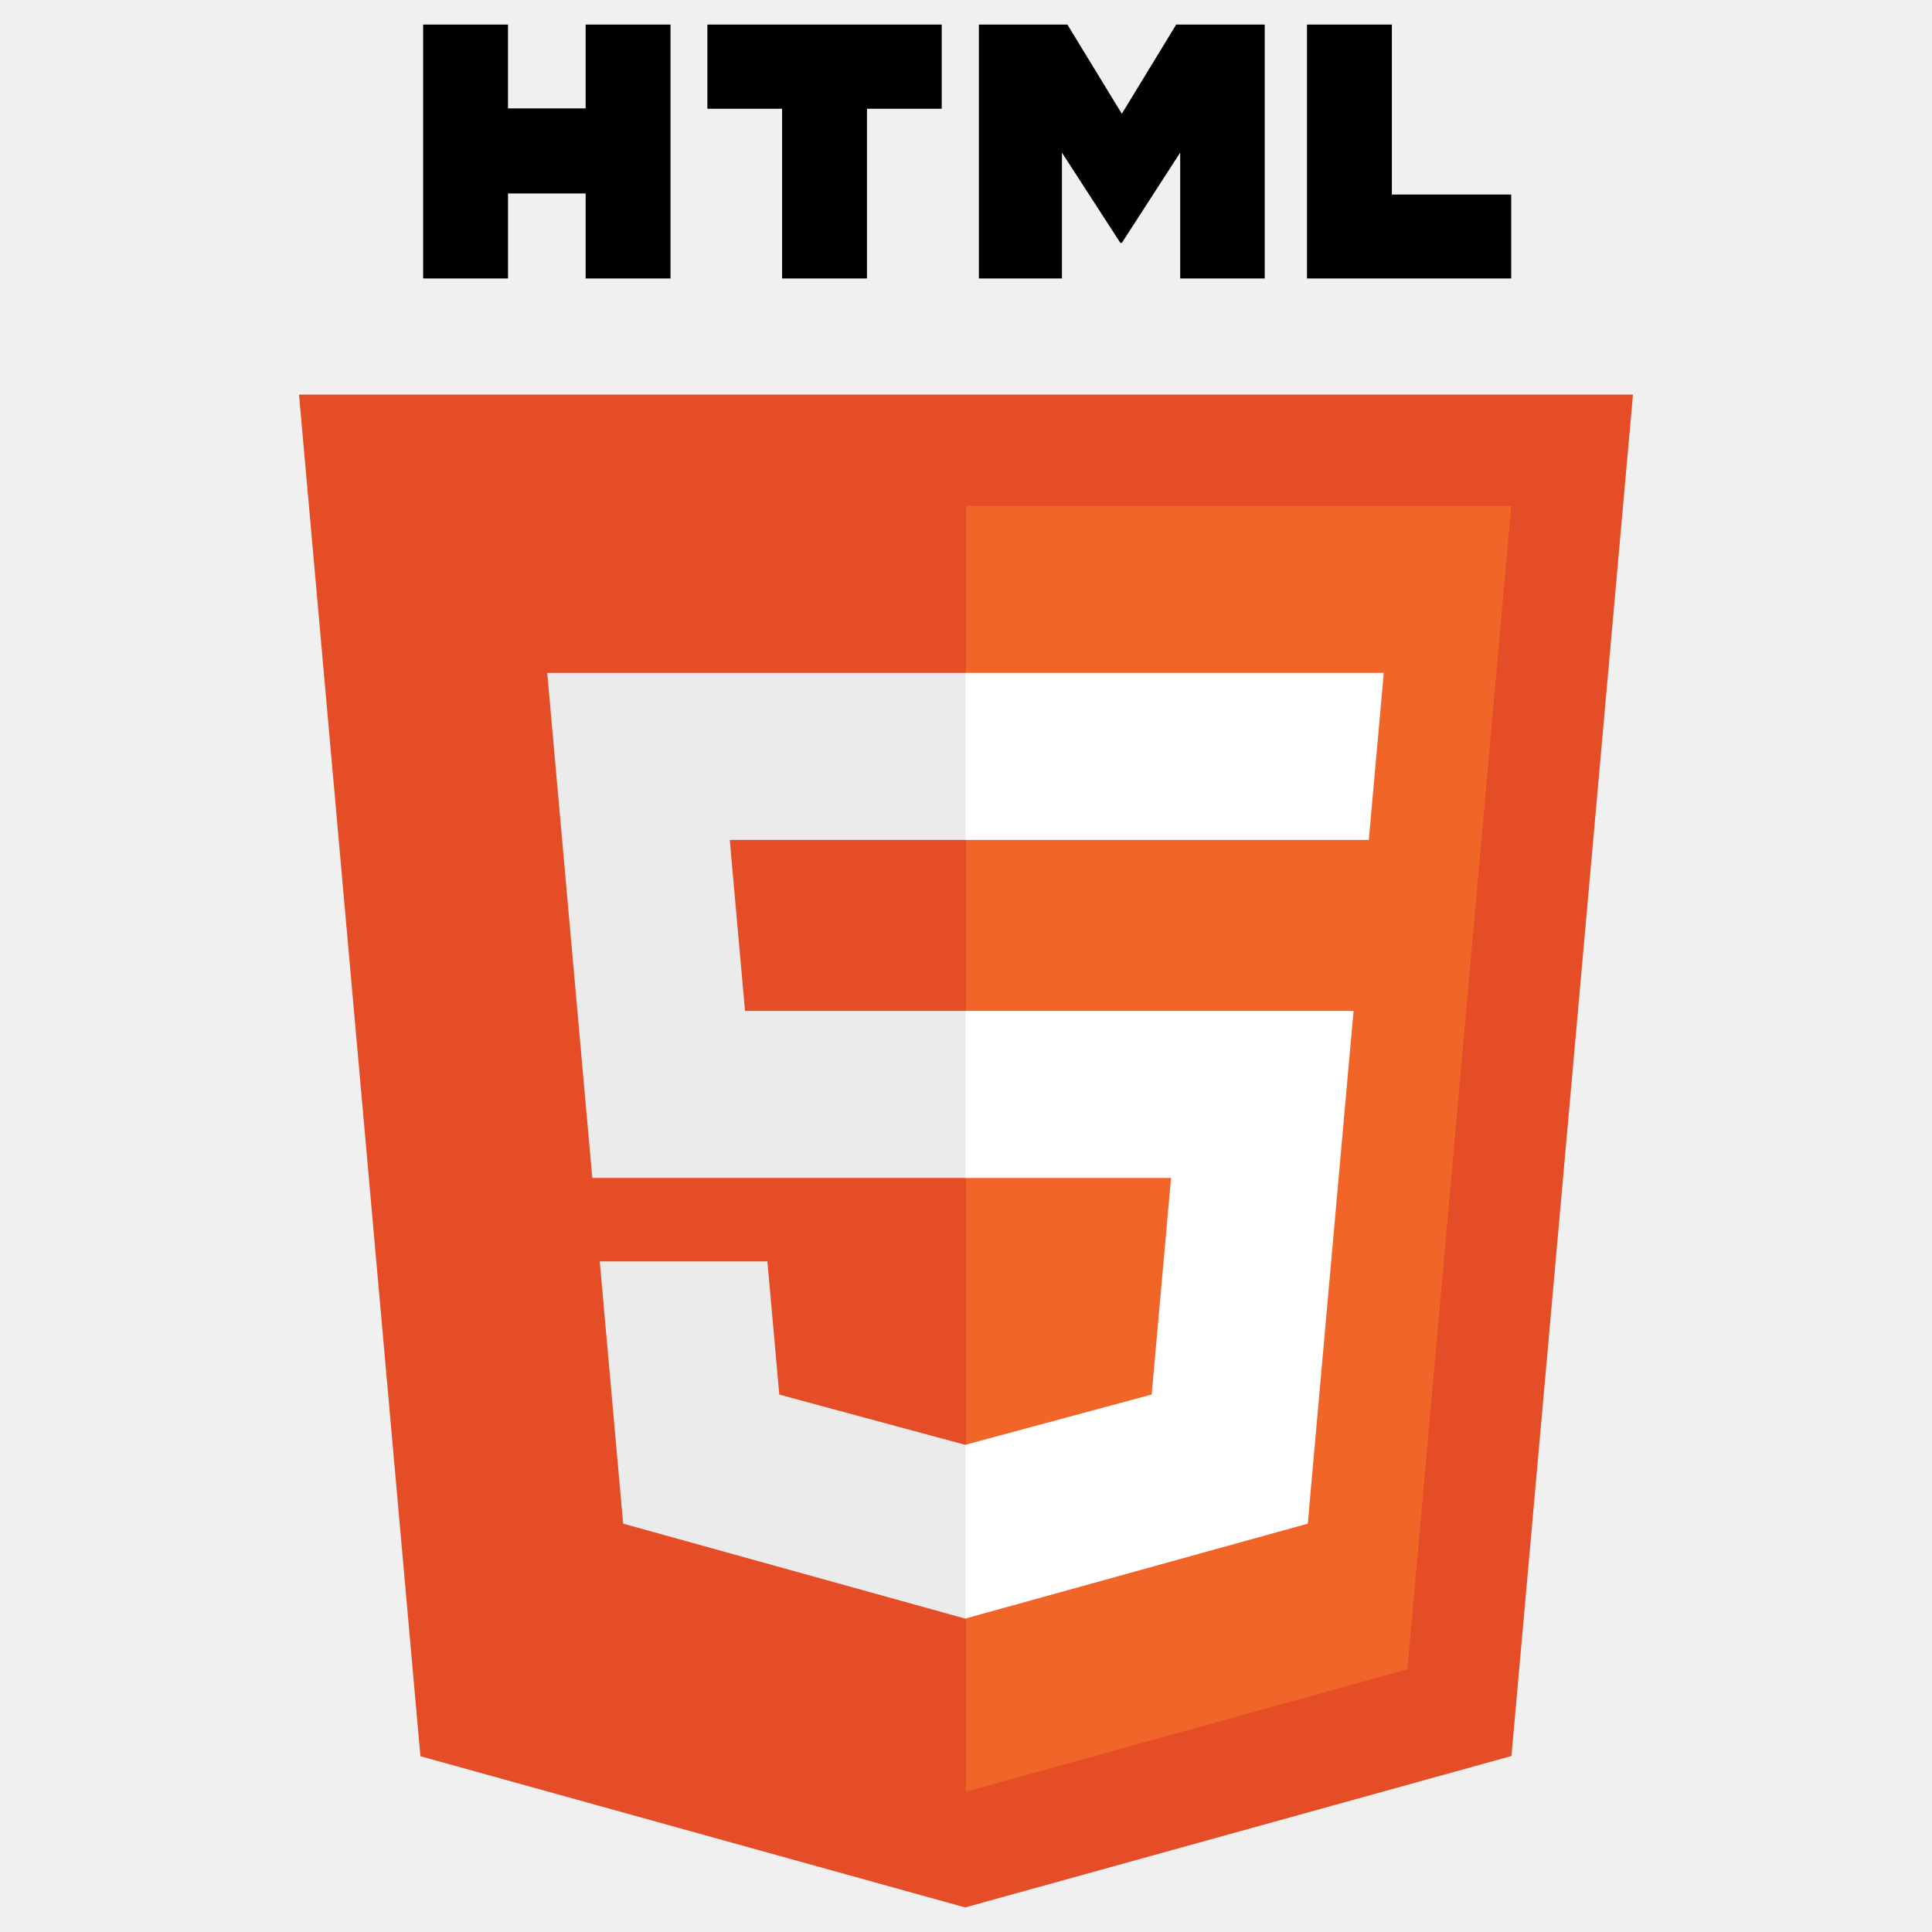
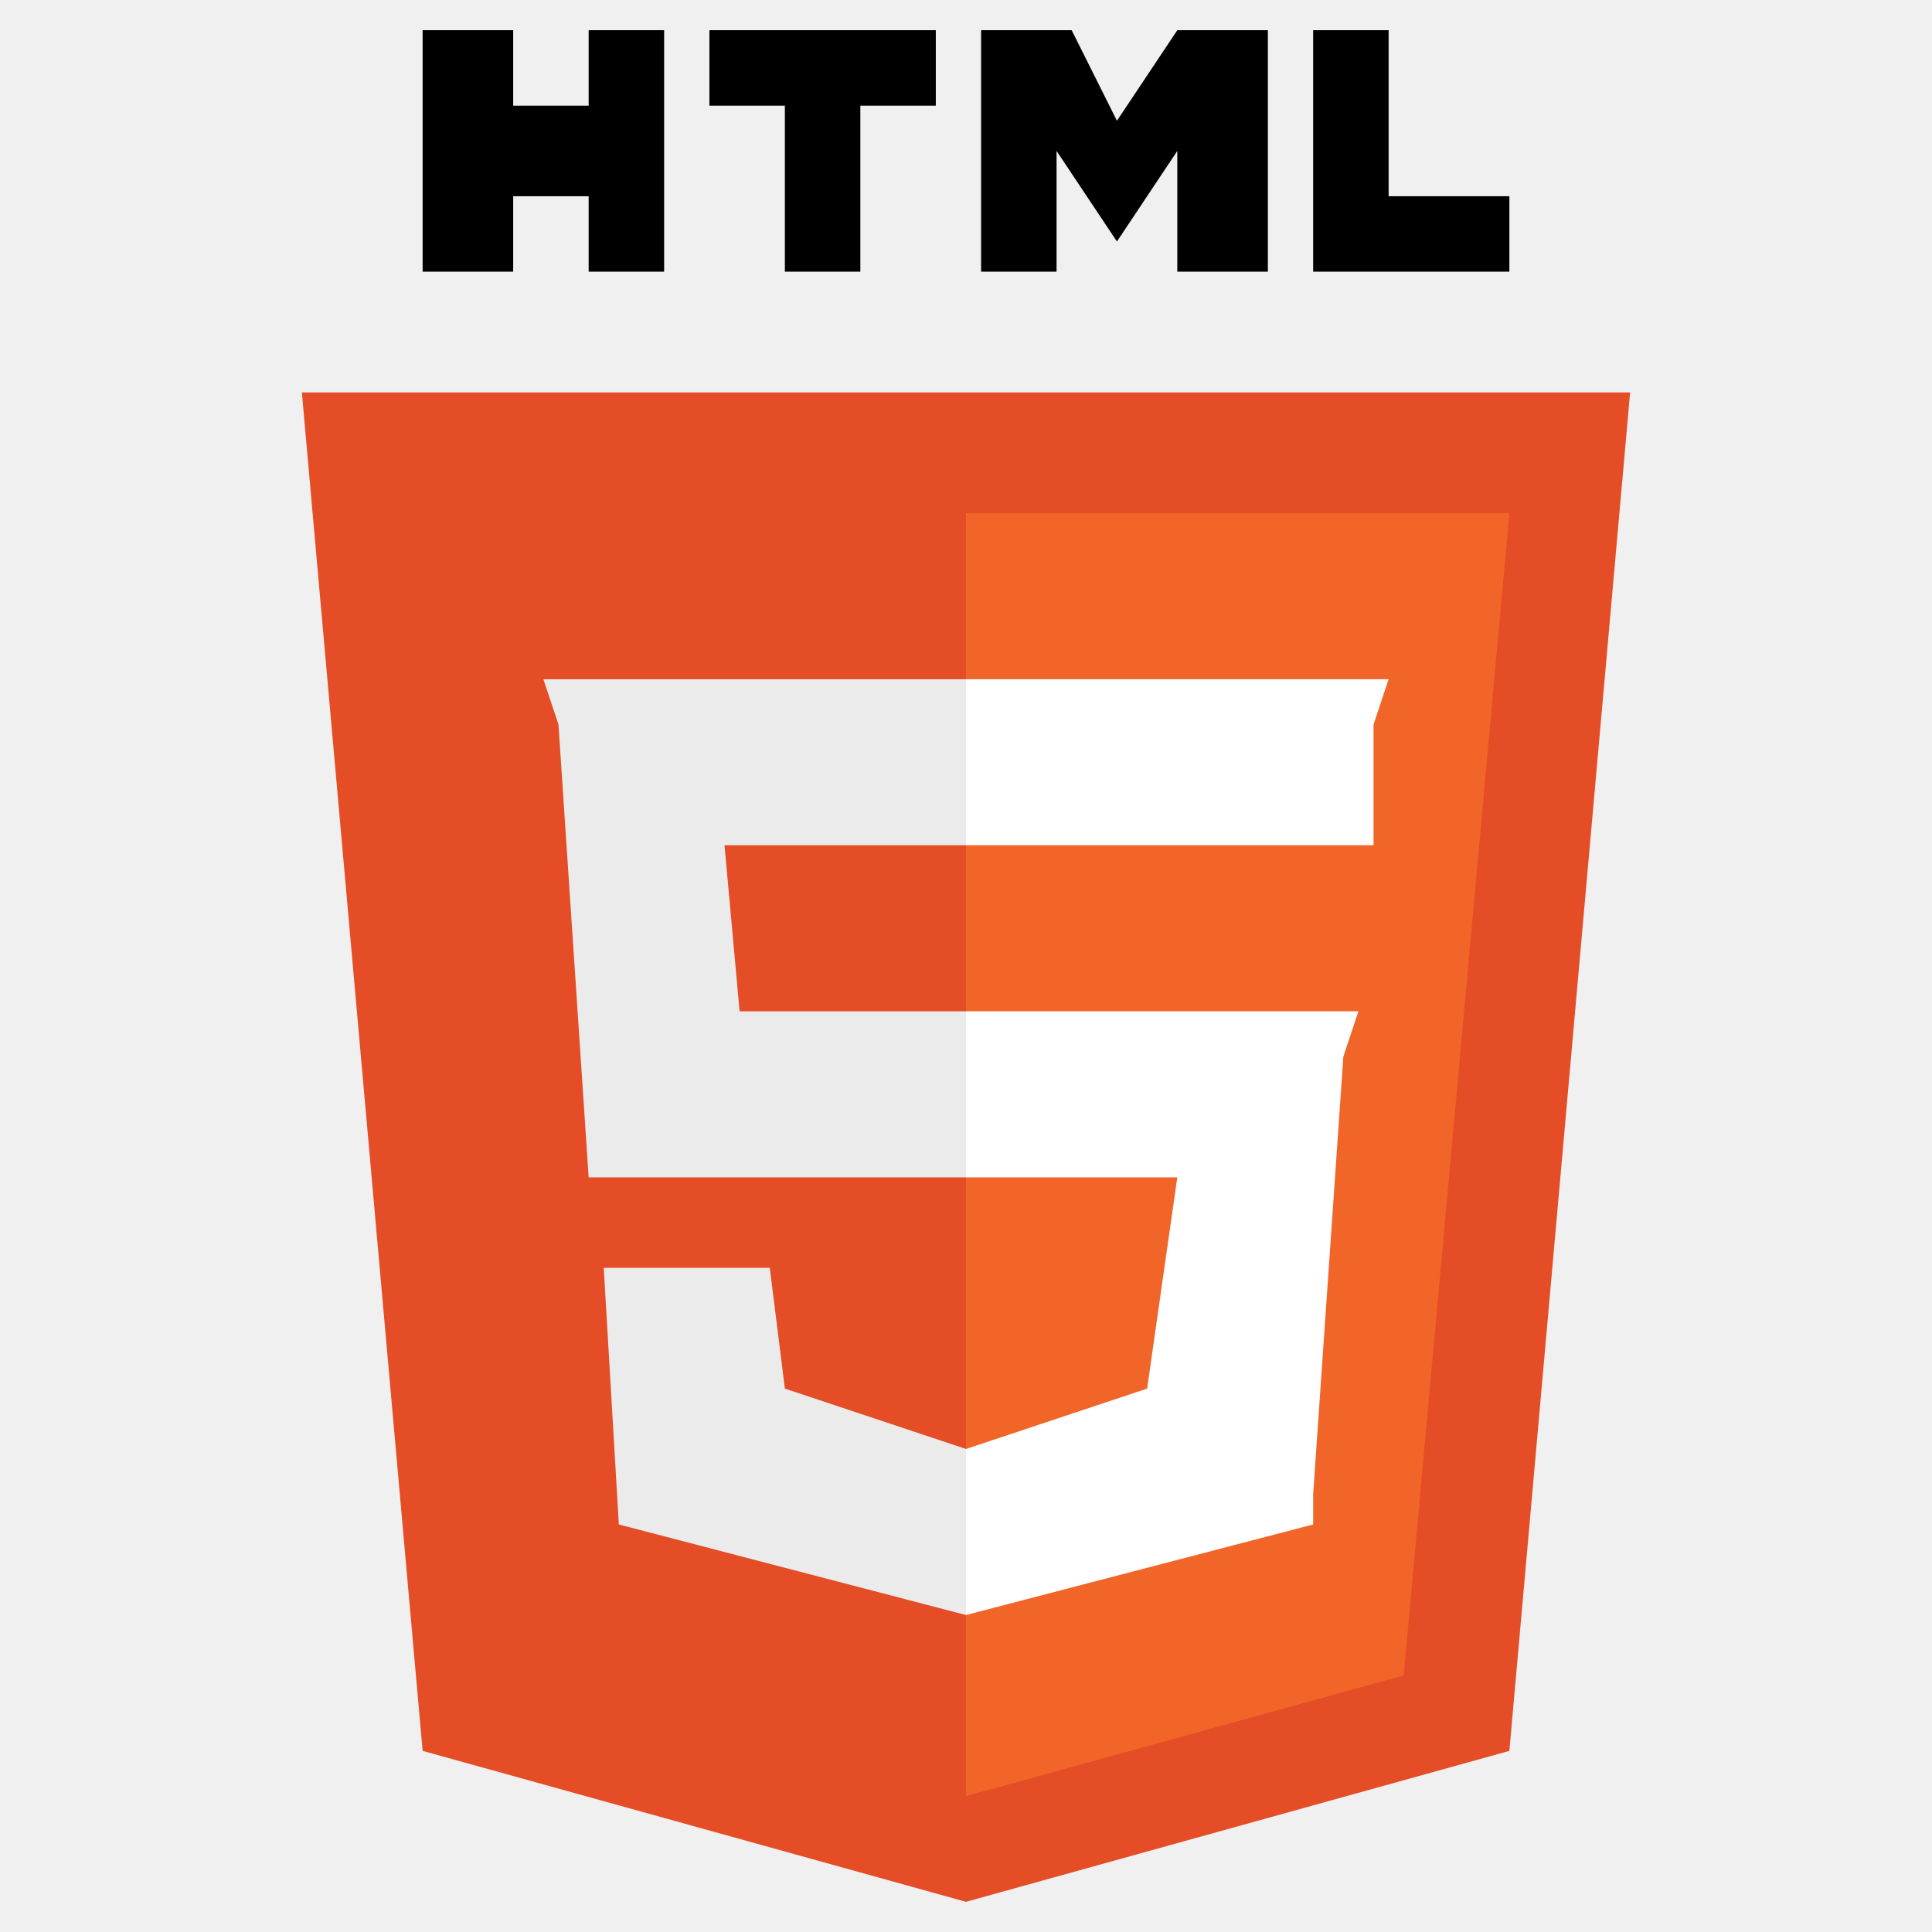
<svg xmlns="http://www.w3.org/2000/svg" viewBox="0 0 128 128">
-   <path fill="#E44D26" d="M27.854 116.354l-8.043-90.211h88.378l-8.051 90.197-36.192 10.033z" />
-   <path fill="#F16529" d="M64 118.704l29.244-8.108 6.881-77.076H64z" />
-   <path fill="#EBEBEB" d="M64 66.978H49.359l-1.01-11.331H64V44.583H36.257l.264 2.969 2.72 30.489H64zm0 28.733l-.049.013-12.321-3.328-.788-8.823H39.735l1.55 17.372 22.664 6.292.051-.015z" />
-   <path d="M28.034 1.627h5.622v5.556H38.8V1.627h5.623v16.822H38.8v-5.633h-5.143v5.633h-5.623V1.627zm23.782 5.579h-4.95V1.627h15.525v5.579h-4.952v11.243h-5.623V7.206zm13.039-5.579h5.862l3.607 5.911 3.603-5.911h5.865v16.822h-5.601v-8.338l-3.867 5.981h-.098l-3.87-5.981v8.338h-5.502V1.627zm21.736 0h5.624v11.262h7.907v5.561H86.591V1.627z" />
-   <path fill="#fff" d="M63.962 66.978v11.063h13.624L76.302 92.39l-12.34 3.331v11.51l22.682-6.286.166-1.87 2.6-29.127.27-2.97h-2.982zm0-22.395v11.064h26.725l.221-2.487.505-5.608.265-2.969z" />
+   <path fill="#E44D26" d="m28 116-8-90h88l-8 90-36 10z" />
+   <path fill="#F16529" d="m64 119 29-8 7-77H64z" />
+   <path fill="#EBEBEB" d="M64 67H49l-1-11h16V45H36l1 3 2 30h25zm0 29-12-4-1-8H40l1 17 23 6z" />
+   <path d="M28 2h6v5h5V2h5v16h-5v-5h-5v5h-6zm24 5h-5V2h15v5h-5v11h-5zm13-5h6l3 6 4-6h6v16h-6v-8l-4 6-4-6v8h-5zm22 0h5v11h8v5H87z" />
+   <path fill="#fff" d="M64 67v11h14l-2 14-12 4v11l23-6v-2l2-29 1-3h-3zm0-22v11h27v-8l1-3z" />
</svg>
